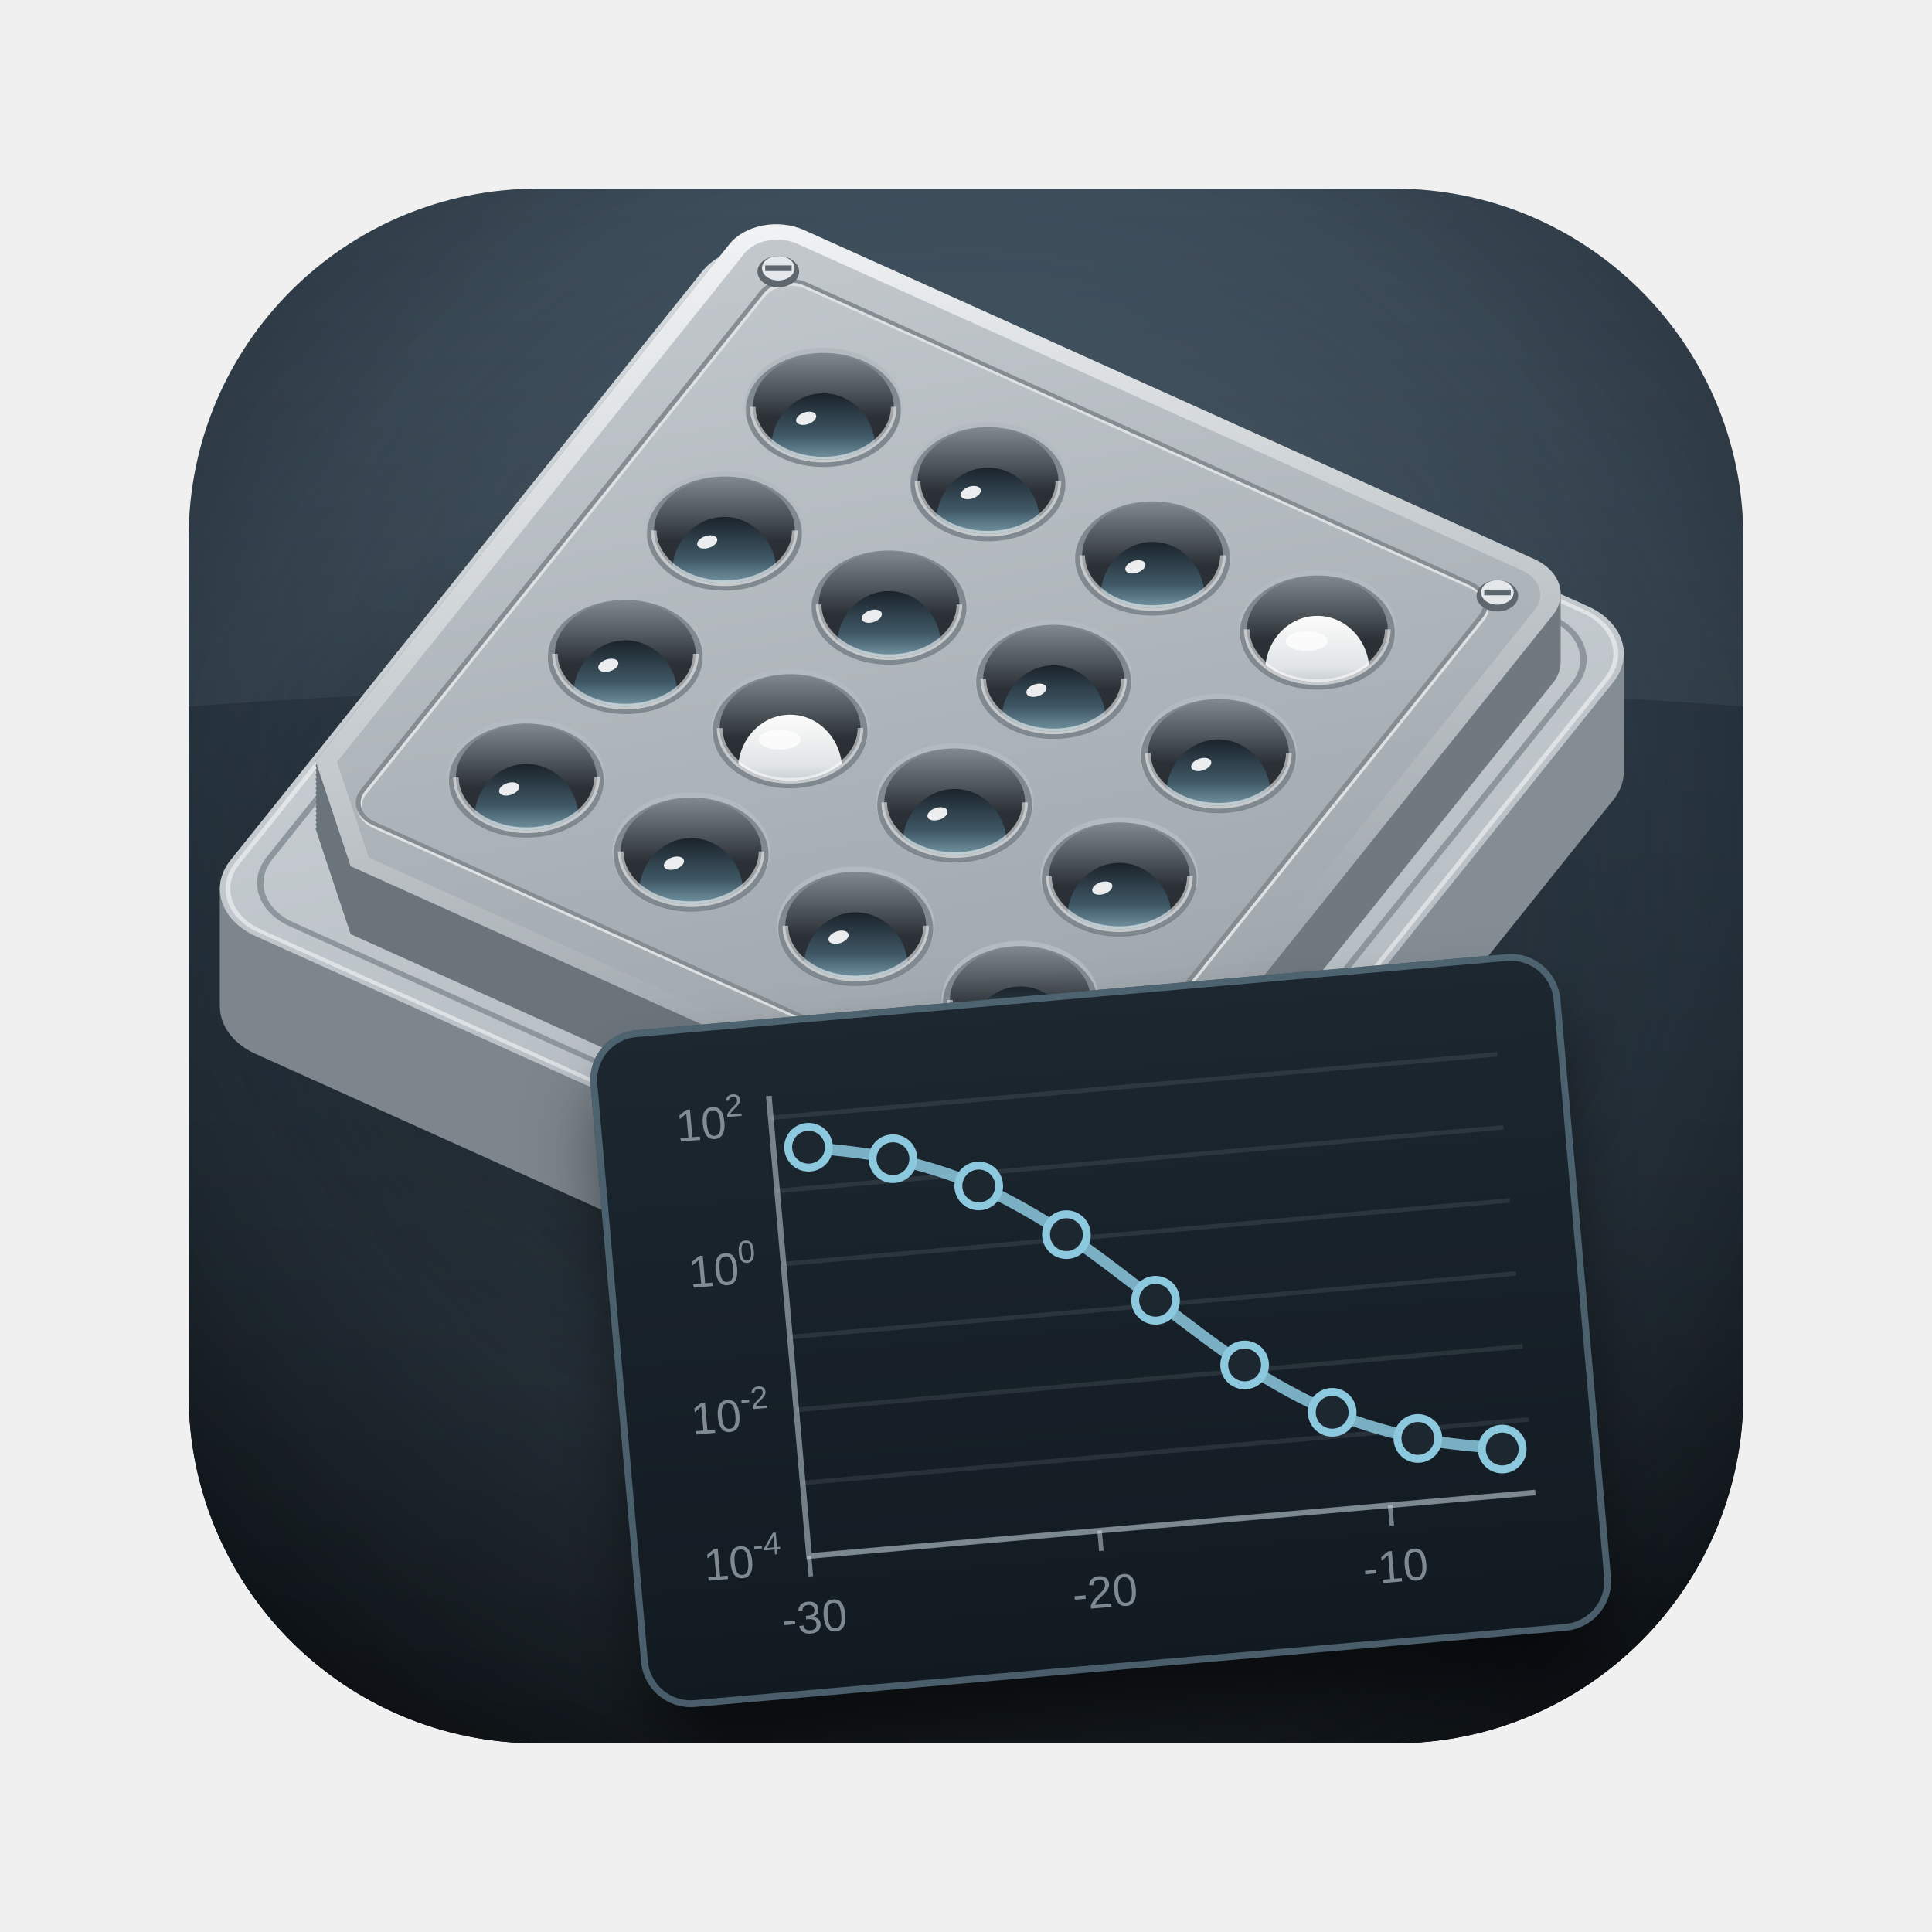
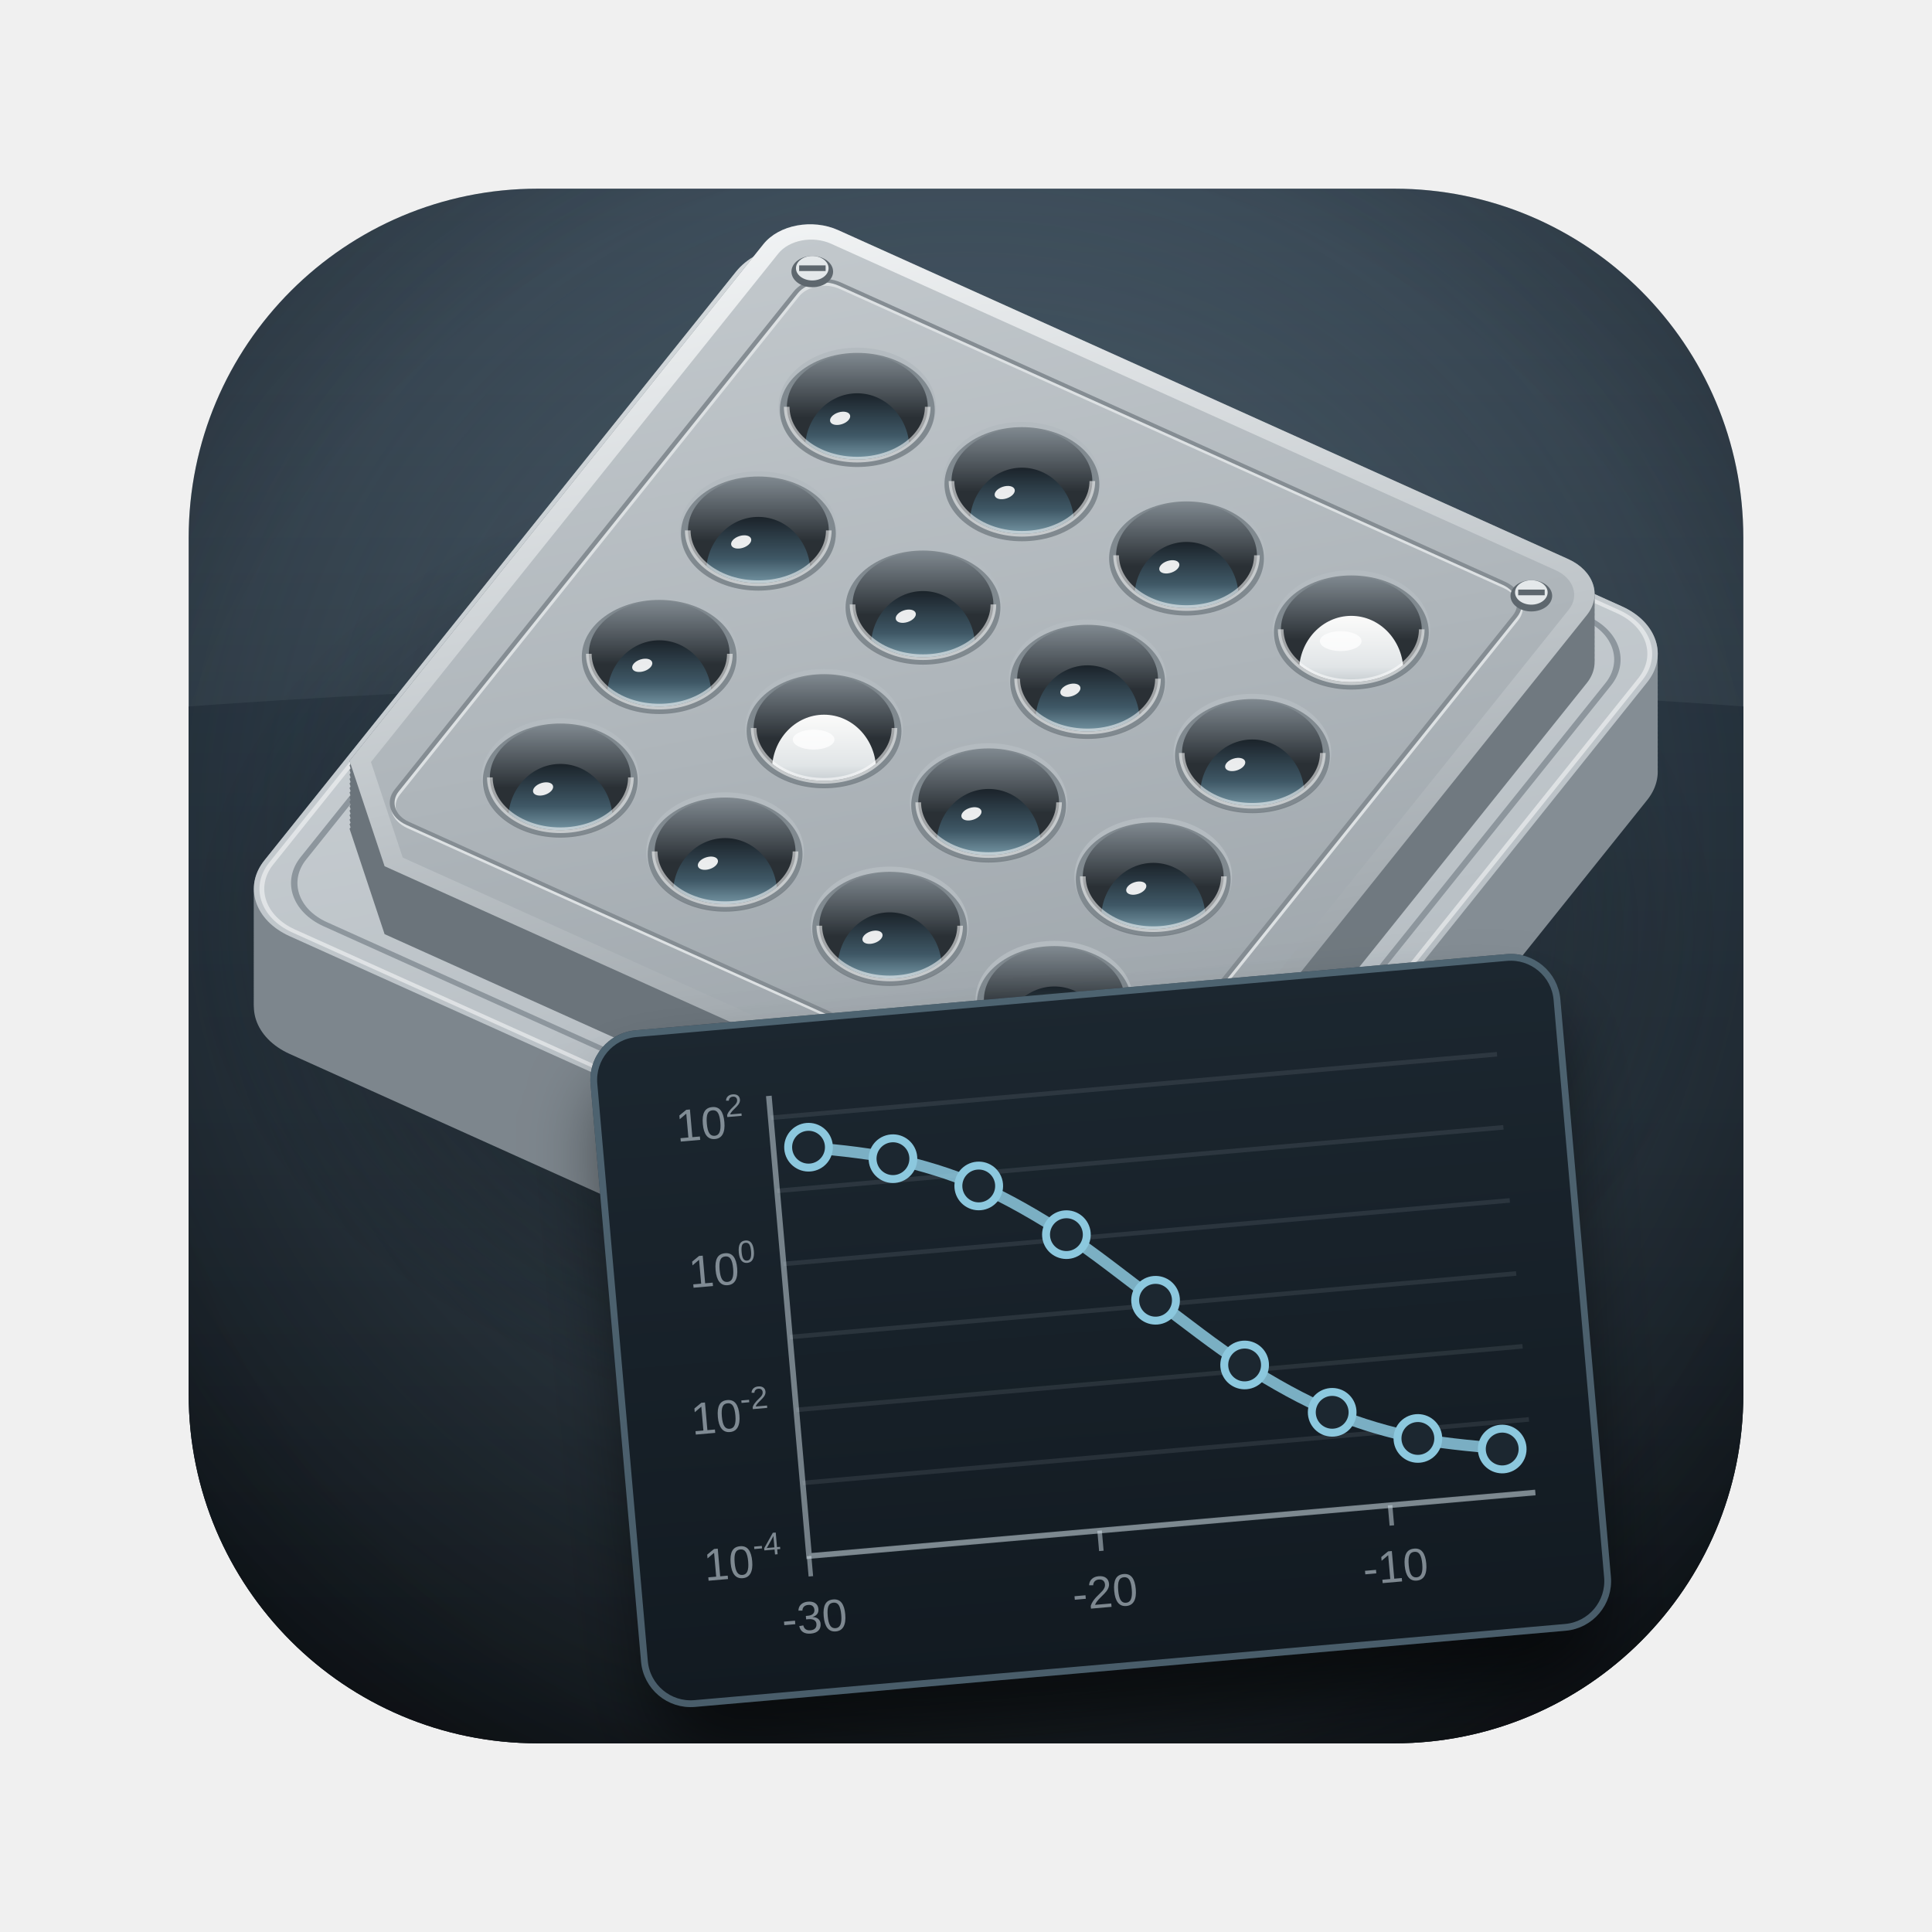
<svg xmlns="http://www.w3.org/2000/svg" viewBox="0 0 1024 1024">
  <defs>
    <linearGradient id="abg" x1="0" y1="0" x2="0" y2="1">
      <stop offset="0" stop-color="#2D3A46" />
      <stop offset="1" stop-color="#0B0F13" />
    </linearGradient>
    <linearGradient id="abs" gradientUnits="userSpaceOnUse" x1="144.0" y1="0" x2="808.0" y2="0">
      <stop offset="0" stop-color="#7D868D" />
      <stop offset="0.621" stop-color="#8C959C" />
      <stop offset="0.621" stop-color="#A7B0B6" />
      <stop offset="1" stop-color="#B6BEC3" />
    </linearGradient>
    <linearGradient id="aps" gradientUnits="userSpaceOnUse" x1="144.0" y1="0" x2="808.0" y2="0">
      <stop offset="0" stop-color="#6B747B" />
      <stop offset="0.621" stop-color="#788188" />
      <stop offset="0.621" stop-color="#949CA2" />
      <stop offset="1" stop-color="#A2AAB0" />
    </linearGradient>
    <linearGradient id="abt" gradientUnits="userSpaceOnUse" x1="-332" y1="-332" x2="332" y2="332">
      <stop offset="0" stop-color="#D4D9DC" />
      <stop offset="1" stop-color="#AEB6BC" />
    </linearGradient>
    <linearGradient id="abev" gradientUnits="userSpaceOnUse" x1="-300" y1="-300" x2="300" y2="300">
      <stop offset="0" stop-color="#F2F4F5" />
      <stop offset=".5" stop-color="#C0C6CA" />
      <stop offset="1" stop-color="#8C949A" />
    </linearGradient>
    <linearGradient id="apt" gradientUnits="userSpaceOnUse" x1="-300" y1="-300" x2="300" y2="300">
      <stop offset="0" stop-color="#C3C9CD" />
      <stop offset="1" stop-color="#99A1A7" />
    </linearGradient>
    <linearGradient id="awall" x1="0" y1="0" x2="0" y2="1">
      <stop offset="0" stop-color="#7F888F" />
      <stop offset=".6" stop-color="#2A3035" />
    </linearGradient>
    <linearGradient id="aglass" x1="0" y1="0" x2="0" y2="1">
      <stop offset="0" stop-color="#1B232A" />
      <stop offset=".5" stop-color="#3F5866" />
      <stop offset="1" stop-color="#9CC2D0" />
    </linearGradient>
    <linearGradient id="apearl" x1="0" y1="0" x2="0" y2="1">
      <stop offset="0" stop-color="#FBFBFA" />
      <stop offset=".6" stop-color="#E1E5E7" />
      <stop offset="1" stop-color="#A9B2B8" />
    </linearGradient>
    <radialGradient id="ash" cx=".5" cy=".5" r=".5">
      <stop offset="0" stop-color="#0B1014" stop-opacity="0.8" />
      <stop offset="1" stop-color="#0B1014" stop-opacity="0" />
    </radialGradient>
    <clipPath id="aclip">
      <path d="M285 100 H739 A185 185 0 0 1 924 285 V739 A185 185 0 0 1 739 924 H285 A185 185 0 0 1 100 739 V285 A185 185 0 0 1 285 100 Z" />
    </clipPath>
  </defs>
  <path d="M285 100 H739 A185 185 0 0 1 924 285 V739 A185 185 0 0 1 739 924 H285 A185 185 0 0 1 100 739 V285 A185 185 0 0 1 285 100 Z" fill="url(#abg)" />
  <g clip-path="url(#aclip)">
    <defs>
      <radialGradient id="ag2" cx=".5" cy=".44" r=".6">
        <stop offset="0" stop-color="#86A3B5" stop-opacity="0.42" />
        <stop offset="1" stop-color="#86A3B5" stop-opacity="0" />
      </radialGradient>
      <radialGradient id="avg" cx=".5" cy=".5" r=".75">
        <stop offset=".55" stop-color="#000" stop-opacity="0" />
        <stop offset="1" stop-color="#000" stop-opacity="0.45" />
      </radialGradient>
      <linearGradient id="afloor" x1="0" y1="0" x2="0" y2="1">
        <stop offset="0" stop-color="#16202A" />
        <stop offset="1" stop-color="#06080A" />
      </linearGradient>
      <linearGradient id="afade" x1="0" y1="0" x2="0" y2="1">
        <stop offset="0" stop-color="#fff" stop-opacity=".35" />
        <stop offset=".5" stop-color="#fff" stop-opacity="0" />
      </linearGradient>
      <mask id="arm" maskUnits="userSpaceOnUse" x="0" y="662.0" width="1024" height="400">
        <rect x="0" y="662.0" width="1024" height="260" fill="url(#afade)" />
      </mask>
    </defs>
    <path d="M0 383.0 C 300 353.0 724 353.0 1024 383.0 V1024 H0Z" fill="url(#afloor)" />
    <rect width="1024" height="1024" fill="url(#ag2)" />
    <rect width="1024" height="1024" fill="url(#avg)" />
    <g transform="translate(512 512) scale(1.2) translate(-515.5 -529.0)">
-       <g transform="translate(20.0 0)">
+       <g transform="translate(35.0 0)">
        <ellipse cx="476" cy="515.0" rx="338.6" ry="224.1" fill="url(#ash)" />
        <g transform="translate(0 82)">
          <path transform="matrix(0.6061 0.2731 -0.3642 0.4546 476 413.0)" d="M-286 -332 H286 A46 46 0 0 1 332 -286 V286 A46 46 0 0 1 286 332 H-286 A46 46 0 0 1 -332 286 V-286 A46 46 0 0 1 -286 -332 Z" fill="url(#abs)" />
        </g>
        <g transform="translate(0 80)">
          <path transform="matrix(0.6061 0.2731 -0.3642 0.4546 476 413.0)" d="M-286 -332 H286 A46 46 0 0 1 332 -286 V286 A46 46 0 0 1 286 332 H-286 A46 46 0 0 1 -332 286 V-286 A46 46 0 0 1 -286 -332 Z" fill="url(#abs)" />
        </g>
        <g transform="translate(0 78)">
          <path transform="matrix(0.6061 0.2731 -0.3642 0.4546 476 413.0)" d="M-286 -332 H286 A46 46 0 0 1 332 -286 V286 A46 46 0 0 1 286 332 H-286 A46 46 0 0 1 -332 286 V-286 A46 46 0 0 1 -286 -332 Z" fill="url(#abs)" />
        </g>
        <g transform="translate(0 76)">
          <path transform="matrix(0.6061 0.2731 -0.3642 0.4546 476 413.0)" d="M-286 -332 H286 A46 46 0 0 1 332 -286 V286 A46 46 0 0 1 286 332 H-286 A46 46 0 0 1 -332 286 V-286 A46 46 0 0 1 -286 -332 Z" fill="url(#abs)" />
        </g>
        <g transform="translate(0 74)">
          <path transform="matrix(0.6061 0.2731 -0.3642 0.4546 476 413.0)" d="M-286 -332 H286 A46 46 0 0 1 332 -286 V286 A46 46 0 0 1 286 332 H-286 A46 46 0 0 1 -332 286 V-286 A46 46 0 0 1 -286 -332 Z" fill="url(#abs)" />
        </g>
        <g transform="translate(0 72)">
          <path transform="matrix(0.6061 0.2731 -0.3642 0.4546 476 413.0)" d="M-286 -332 H286 A46 46 0 0 1 332 -286 V286 A46 46 0 0 1 286 332 H-286 A46 46 0 0 1 -332 286 V-286 A46 46 0 0 1 -286 -332 Z" fill="url(#abs)" />
        </g>
        <g transform="translate(0 70)">
          <path transform="matrix(0.6061 0.2731 -0.3642 0.4546 476 413.0)" d="M-286 -332 H286 A46 46 0 0 1 332 -286 V286 A46 46 0 0 1 286 332 H-286 A46 46 0 0 1 -332 286 V-286 A46 46 0 0 1 -286 -332 Z" fill="url(#abs)" />
        </g>
        <g transform="translate(0 68)">
          <path transform="matrix(0.6061 0.2731 -0.3642 0.4546 476 413.0)" d="M-286 -332 H286 A46 46 0 0 1 332 -286 V286 A46 46 0 0 1 286 332 H-286 A46 46 0 0 1 -332 286 V-286 A46 46 0 0 1 -286 -332 Z" fill="url(#abs)" />
        </g>
        <g transform="translate(0 66)">
          <path transform="matrix(0.6061 0.2731 -0.3642 0.4546 476 413.0)" d="M-286 -332 H286 A46 46 0 0 1 332 -286 V286 A46 46 0 0 1 286 332 H-286 A46 46 0 0 1 -332 286 V-286 A46 46 0 0 1 -286 -332 Z" fill="url(#abs)" />
        </g>
        <g transform="translate(0 64)">
          <path transform="matrix(0.6061 0.2731 -0.3642 0.4546 476 413.0)" d="M-286 -332 H286 A46 46 0 0 1 332 -286 V286 A46 46 0 0 1 286 332 H-286 A46 46 0 0 1 -332 286 V-286 A46 46 0 0 1 -286 -332 Z" fill="url(#abs)" />
        </g>
        <g transform="translate(0 62)">
          <path transform="matrix(0.6061 0.2731 -0.3642 0.4546 476 413.0)" d="M-286 -332 H286 A46 46 0 0 1 332 -286 V286 A46 46 0 0 1 286 332 H-286 A46 46 0 0 1 -332 286 V-286 A46 46 0 0 1 -286 -332 Z" fill="url(#abs)" />
        </g>
        <g transform="translate(0 60)">
          <path transform="matrix(0.6061 0.2731 -0.3642 0.4546 476 413.0)" d="M-286 -332 H286 A46 46 0 0 1 332 -286 V286 A46 46 0 0 1 286 332 H-286 A46 46 0 0 1 -332 286 V-286 A46 46 0 0 1 -286 -332 Z" fill="url(#abs)" />
        </g>
        <g transform="translate(0 58)">
          <path transform="matrix(0.6061 0.2731 -0.3642 0.4546 476 413.0)" d="M-286 -332 H286 A46 46 0 0 1 332 -286 V286 A46 46 0 0 1 286 332 H-286 A46 46 0 0 1 -332 286 V-286 A46 46 0 0 1 -286 -332 Z" fill="url(#abs)" />
        </g>
        <g transform="translate(0 56)">
          <path transform="matrix(0.6061 0.2731 -0.3642 0.4546 476 413.0)" d="M-286 -332 H286 A46 46 0 0 1 332 -286 V286 A46 46 0 0 1 286 332 H-286 A46 46 0 0 1 -332 286 V-286 A46 46 0 0 1 -286 -332 Z" fill="url(#abs)" />
        </g>
        <g transform="translate(0 54)">
          <path transform="matrix(0.6061 0.2731 -0.3642 0.4546 476 413.0)" d="M-286 -332 H286 A46 46 0 0 1 332 -286 V286 A46 46 0 0 1 286 332 H-286 A46 46 0 0 1 -332 286 V-286 A46 46 0 0 1 -286 -332 Z" fill="url(#abs)" />
        </g>
        <g transform="translate(0 52)">
          <path transform="matrix(0.6061 0.2731 -0.3642 0.4546 476 413.0)" d="M-286 -332 H286 A46 46 0 0 1 332 -286 V286 A46 46 0 0 1 286 332 H-286 A46 46 0 0 1 -332 286 V-286 A46 46 0 0 1 -286 -332 Z" fill="url(#abs)" />
        </g>
        <g transform="translate(0 50)">
          <path transform="matrix(0.6061 0.2731 -0.3642 0.4546 476 413.0)" d="M-286 -332 H286 A46 46 0 0 1 332 -286 V286 A46 46 0 0 1 286 332 H-286 A46 46 0 0 1 -332 286 V-286 A46 46 0 0 1 -286 -332 Z" fill="url(#abs)" />
        </g>
        <g transform="translate(0 48)">
          <path transform="matrix(0.6061 0.2731 -0.3642 0.4546 476 413.0)" d="M-286 -332 H286 A46 46 0 0 1 332 -286 V286 A46 46 0 0 1 286 332 H-286 A46 46 0 0 1 -332 286 V-286 A46 46 0 0 1 -286 -332 Z" fill="url(#abs)" />
        </g>
        <g transform="translate(0 46)">
          <path transform="matrix(0.6061 0.2731 -0.3642 0.4546 476 413.0)" d="M-286 -332 H286 A46 46 0 0 1 332 -286 V286 A46 46 0 0 1 286 332 H-286 A46 46 0 0 1 -332 286 V-286 A46 46 0 0 1 -286 -332 Z" fill="url(#abs)" />
        </g>
        <g transform="translate(0 44)">
          <path transform="matrix(0.6061 0.2731 -0.3642 0.4546 476 413.0)" d="M-286 -332 H286 A46 46 0 0 1 332 -286 V286 A46 46 0 0 1 286 332 H-286 A46 46 0 0 1 -332 286 V-286 A46 46 0 0 1 -286 -332 Z" fill="url(#abs)" />
        </g>
        <g transform="translate(0 42)">
          <path transform="matrix(0.6061 0.2731 -0.3642 0.4546 476 413.0)" d="M-286 -332 H286 A46 46 0 0 1 332 -286 V286 A46 46 0 0 1 286 332 H-286 A46 46 0 0 1 -332 286 V-286 A46 46 0 0 1 -286 -332 Z" fill="url(#abs)" />
        </g>
        <g transform="translate(0 40)">
          <path transform="matrix(0.6061 0.2731 -0.3642 0.4546 476 413.0)" d="M-286 -332 H286 A46 46 0 0 1 332 -286 V286 A46 46 0 0 1 286 332 H-286 A46 46 0 0 1 -332 286 V-286 A46 46 0 0 1 -286 -332 Z" fill="url(#abs)" />
        </g>
        <g transform="translate(0 38)">
          <path transform="matrix(0.6061 0.2731 -0.3642 0.4546 476 413.0)" d="M-286 -332 H286 A46 46 0 0 1 332 -286 V286 A46 46 0 0 1 286 332 H-286 A46 46 0 0 1 -332 286 V-286 A46 46 0 0 1 -286 -332 Z" fill="url(#abs)" />
        </g>
        <g transform="translate(0 36)">
          <path transform="matrix(0.6061 0.2731 -0.3642 0.4546 476 413.0)" d="M-286 -332 H286 A46 46 0 0 1 332 -286 V286 A46 46 0 0 1 286 332 H-286 A46 46 0 0 1 -332 286 V-286 A46 46 0 0 1 -286 -332 Z" fill="url(#abs)" />
        </g>
        <g transform="translate(0 34)">
          <path transform="matrix(0.6061 0.2731 -0.3642 0.4546 476 413.0)" d="M-286 -332 H286 A46 46 0 0 1 332 -286 V286 A46 46 0 0 1 286 332 H-286 A46 46 0 0 1 -332 286 V-286 A46 46 0 0 1 -286 -332 Z" fill="url(#abs)" />
        </g>
        <g transform="translate(0 32)">
          <path transform="matrix(0.6061 0.2731 -0.3642 0.4546 476 413.0)" d="M-286 -332 H286 A46 46 0 0 1 332 -286 V286 A46 46 0 0 1 286 332 H-286 A46 46 0 0 1 -332 286 V-286 A46 46 0 0 1 -286 -332 Z" fill="url(#abs)" />
        </g>
        <g transform="translate(0 30)">
          <path transform="matrix(0.6061 0.2731 -0.3642 0.4546 476 413.0)" d="M-286 -332 H286 A46 46 0 0 1 332 -286 V286 A46 46 0 0 1 286 332 H-286 A46 46 0 0 1 -332 286 V-286 A46 46 0 0 1 -286 -332 Z" fill="url(#abs)" />
        </g>
        <g transform="translate(0 30)">
          <path transform="matrix(0.6061 0.2731 -0.3642 0.4546 476 413.0)" d="M-286 -332 H286 A46 46 0 0 1 332 -286 V286 A46 46 0 0 1 286 332 H-286 A46 46 0 0 1 -332 286 V-286 A46 46 0 0 1 -286 -332 Z" fill="url(#abt)" />
          <path transform="matrix(0.6061 0.2731 -0.3642 0.4546 476 413.0)" d="M-286 -327 H286 A41 41 0 0 1 327 -286 V286 A41 41 0 0 1 286 327 H-286 A41 41 0 0 1 -327 286 V-286 A41 41 0 0 1 -286 -327 Z" fill="none" stroke="#FFFFFF" stroke-opacity=".5" stroke-width="3" />
          <path transform="matrix(0.6061 0.2731 -0.3642 0.4546 476 413.0)" d="M-272 -312 H272 A40 40 0 0 1 312 -272 V272 A40 40 0 0 1 272 312 H-272 A40 40 0 0 1 -312 272 V-272 A40 40 0 0 1 -272 -312 Z" fill="none" stroke="#8D969D" stroke-width="4" />
        </g>
        <g transform="translate(0 30)">
          <path transform="matrix(0.6061 0.2731 -0.3642 0.4546 476 413.0)" d="M-266 -300 H266 A34 34 0 0 1 300 -266 V266 A34 34 0 0 1 266 300 H-236 L-300 236 V-266 A34 34 0 0 1 -266 -300 Z" fill="url(#aps)" />
        </g>
        <g transform="translate(0 28)">
          <path transform="matrix(0.6061 0.2731 -0.3642 0.4546 476 413.0)" d="M-266 -300 H266 A34 34 0 0 1 300 -266 V266 A34 34 0 0 1 266 300 H-236 L-300 236 V-266 A34 34 0 0 1 -266 -300 Z" fill="url(#aps)" />
        </g>
        <g transform="translate(0 26)">
          <path transform="matrix(0.6061 0.2731 -0.3642 0.4546 476 413.0)" d="M-266 -300 H266 A34 34 0 0 1 300 -266 V266 A34 34 0 0 1 266 300 H-236 L-300 236 V-266 A34 34 0 0 1 -266 -300 Z" fill="url(#aps)" />
        </g>
        <g transform="translate(0 24)">
          <path transform="matrix(0.6061 0.2731 -0.3642 0.4546 476 413.0)" d="M-266 -300 H266 A34 34 0 0 1 300 -266 V266 A34 34 0 0 1 266 300 H-236 L-300 236 V-266 A34 34 0 0 1 -266 -300 Z" fill="url(#aps)" />
        </g>
        <g transform="translate(0 22)">
          <path transform="matrix(0.6061 0.2731 -0.3642 0.4546 476 413.0)" d="M-266 -300 H266 A34 34 0 0 1 300 -266 V266 A34 34 0 0 1 266 300 H-236 L-300 236 V-266 A34 34 0 0 1 -266 -300 Z" fill="url(#aps)" />
        </g>
        <g transform="translate(0 20)">
          <path transform="matrix(0.6061 0.2731 -0.3642 0.4546 476 413.0)" d="M-266 -300 H266 A34 34 0 0 1 300 -266 V266 A34 34 0 0 1 266 300 H-236 L-300 236 V-266 A34 34 0 0 1 -266 -300 Z" fill="url(#aps)" />
        </g>
        <g transform="translate(0 18)">
          <path transform="matrix(0.6061 0.2731 -0.3642 0.4546 476 413.0)" d="M-266 -300 H266 A34 34 0 0 1 300 -266 V266 A34 34 0 0 1 266 300 H-236 L-300 236 V-266 A34 34 0 0 1 -266 -300 Z" fill="url(#aps)" />
        </g>
        <g transform="translate(0 16)">
          <path transform="matrix(0.6061 0.2731 -0.3642 0.4546 476 413.0)" d="M-266 -300 H266 A34 34 0 0 1 300 -266 V266 A34 34 0 0 1 266 300 H-236 L-300 236 V-266 A34 34 0 0 1 -266 -300 Z" fill="url(#aps)" />
        </g>
        <g transform="translate(0 14)">
          <path transform="matrix(0.6061 0.2731 -0.3642 0.4546 476 413.0)" d="M-266 -300 H266 A34 34 0 0 1 300 -266 V266 A34 34 0 0 1 266 300 H-236 L-300 236 V-266 A34 34 0 0 1 -266 -300 Z" fill="url(#aps)" />
        </g>
        <g transform="translate(0 12)">
          <path transform="matrix(0.6061 0.2731 -0.3642 0.4546 476 413.0)" d="M-266 -300 H266 A34 34 0 0 1 300 -266 V266 A34 34 0 0 1 266 300 H-236 L-300 236 V-266 A34 34 0 0 1 -266 -300 Z" fill="url(#aps)" />
        </g>
        <g transform="translate(0 10)">
          <path transform="matrix(0.6061 0.2731 -0.3642 0.4546 476 413.0)" d="M-266 -300 H266 A34 34 0 0 1 300 -266 V266 A34 34 0 0 1 266 300 H-236 L-300 236 V-266 A34 34 0 0 1 -266 -300 Z" fill="url(#aps)" />
        </g>
        <g transform="translate(0 8)">
          <path transform="matrix(0.6061 0.2731 -0.3642 0.4546 476 413.0)" d="M-266 -300 H266 A34 34 0 0 1 300 -266 V266 A34 34 0 0 1 266 300 H-236 L-300 236 V-266 A34 34 0 0 1 -266 -300 Z" fill="url(#aps)" />
        </g>
        <g transform="translate(0 6)">
          <path transform="matrix(0.6061 0.2731 -0.3642 0.4546 476 413.0)" d="M-266 -300 H266 A34 34 0 0 1 300 -266 V266 A34 34 0 0 1 266 300 H-236 L-300 236 V-266 A34 34 0 0 1 -266 -300 Z" fill="url(#aps)" />
        </g>
        <g transform="translate(0 4)">
          <path transform="matrix(0.6061 0.2731 -0.3642 0.4546 476 413.0)" d="M-266 -300 H266 A34 34 0 0 1 300 -266 V266 A34 34 0 0 1 266 300 H-236 L-300 236 V-266 A34 34 0 0 1 -266 -300 Z" fill="url(#aps)" />
        </g>
        <g transform="translate(0 2)">
          <path transform="matrix(0.6061 0.2731 -0.3642 0.4546 476 413.0)" d="M-266 -300 H266 A34 34 0 0 1 300 -266 V266 A34 34 0 0 1 266 300 H-236 L-300 236 V-266 A34 34 0 0 1 -266 -300 Z" fill="url(#aps)" />
        </g>
        <g transform="translate(0 0)">
          <path transform="matrix(0.6061 0.2731 -0.3642 0.4546 476 413.0)" d="M-266 -300 H266 A34 34 0 0 1 300 -266 V266 A34 34 0 0 1 266 300 H-236 L-300 236 V-266 A34 34 0 0 1 -266 -300 Z" fill="url(#aps)" />
        </g>
        <path transform="matrix(0.6061 0.2731 -0.3642 0.4546 476 413.0)" d="M-266 -300 H266 A34 34 0 0 1 300 -266 V266 A34 34 0 0 1 266 300 H-236 L-300 236 V-266 A34 34 0 0 1 -266 -300 Z" fill="url(#abev)" />
        <path transform="matrix(0.6061 0.2731 -0.3642 0.4546 476 413.0)" d="M-264 -288 H264 A24 24 0 0 1 288 -264 V264 A24 24 0 0 1 264 288 H-230 L-288 230 V-264 A24 24 0 0 1 -264 -288 Z" fill="url(#apt)" />
        <g transform="matrix(0.6061 0.2731 -0.3642 0.4546 476 413.0)" fill="none">
          <path d="M-242 -262 H242 A20 20 0 0 1 262 -242 V242 A20 20 0 0 1 242 262 H-242 A20 20 0 0 1 -262 242 V-242 A20 20 0 0 1 -242 -262 Z" stroke="#DDE1E3" stroke-width="3" transform="translate(2 2)" />
          <path d="M-242 -262 H242 A20 20 0 0 1 262 -242 V242 A20 20 0 0 1 242 262 H-242 A20 20 0 0 1 -262 242 V-242 A20 20 0 0 1 -242 -262 Z" stroke="#858D93" stroke-width="3" />
        </g>
        <clipPath id="ah00">
          <ellipse cx="432.5" cy="282.0" rx="31.1" ry="23.3" />
        </clipPath>
        <ellipse cx="432.5" cy="282.0" rx="34.8" ry="26.1" fill="#B4BBC0" />
        <ellipse cx="432.5" cy="283.4" rx="34.2" ry="25.2" fill="#5E676E" opacity=".6" />
        <g clip-path="url(#ah00)">
          <ellipse cx="432.5" cy="282.0" rx="31.1" ry="23.3" fill="url(#awall)" />
          <ellipse cx="432.5" cy="312.0" rx="31.1" ry="23.3" fill="#1A1E22" />
          <path d="M409.4 300.6 A23.0 12.8 0 0 0 455.5 300.6 A23.0 24.5 0 0 0 409.4 300.6 Z" fill="url(#aglass)" />
          <path d="M418.6 305.7 A23.0 12.8 0 0 0 446.3 305.7" fill="none" stroke="#CFE7EF" stroke-opacity=".7" stroke-width="2.1" stroke-linecap="round" />
          <ellipse cx="424.9" cy="287.1" rx="4.6" ry="2.7" fill="#fff" opacity=".9" transform="rotate(-18 424.9 287.1)" />
        </g>
        <path d="M401.3 282.0 A31.1 23.3 0 0 0 463.6 282.0" fill="none" stroke="#FFFFFF" stroke-opacity=".55" stroke-width="2.5" />
        <clipPath id="ah10">
          <ellipse cx="505.2" cy="314.8" rx="31.1" ry="23.3" />
        </clipPath>
        <ellipse cx="505.2" cy="314.8" rx="34.8" ry="26.1" fill="#B4BBC0" />
        <ellipse cx="505.2" cy="316.2" rx="34.2" ry="25.2" fill="#5E676E" opacity=".6" />
        <g clip-path="url(#ah10)">
          <ellipse cx="505.2" cy="314.8" rx="31.1" ry="23.3" fill="url(#awall)" />
          <ellipse cx="505.2" cy="344.8" rx="31.1" ry="23.3" fill="#1A1E22" />
          <path d="M482.2 333.4 A23.0 12.8 0 0 0 528.2 333.4 A23.0 24.5 0 0 0 482.2 333.4 Z" fill="url(#aglass)" />
          <path d="M491.4 338.5 A23.0 12.8 0 0 0 519.0 338.5" fill="none" stroke="#CFE7EF" stroke-opacity=".7" stroke-width="2.1" stroke-linecap="round" />
          <ellipse cx="497.6" cy="319.9" rx="4.6" ry="2.7" fill="#fff" opacity=".9" transform="rotate(-18 497.6 319.9)" />
        </g>
        <path d="M474.1 314.8 A31.1 23.3 0 0 0 536.3 314.8" fill="none" stroke="#FFFFFF" stroke-opacity=".55" stroke-width="2.5" />
        <clipPath id="ah01">
          <ellipse cx="388.8" cy="336.6" rx="31.1" ry="23.3" />
        </clipPath>
        <ellipse cx="388.8" cy="336.6" rx="34.8" ry="26.1" fill="#B4BBC0" />
        <ellipse cx="388.8" cy="338.0" rx="34.2" ry="25.2" fill="#5E676E" opacity=".6" />
        <g clip-path="url(#ah01)">
          <ellipse cx="388.8" cy="336.6" rx="31.1" ry="23.3" fill="url(#awall)" />
          <ellipse cx="388.8" cy="366.6" rx="31.1" ry="23.3" fill="#1A1E22" />
          <path d="M365.7 355.2 A23.0 12.8 0 0 0 411.8 355.2 A23.0 24.5 0 0 0 365.7 355.2 Z" fill="url(#aglass)" />
          <path d="M374.9 360.3 A23.0 12.8 0 0 0 402.6 360.3" fill="none" stroke="#CFE7EF" stroke-opacity=".7" stroke-width="2.1" stroke-linecap="round" />
          <ellipse cx="381.2" cy="341.7" rx="4.6" ry="2.7" fill="#fff" opacity=".9" transform="rotate(-18 381.2 341.7)" />
        </g>
        <path d="M357.6 336.6 A31.1 23.3 0 0 0 419.9 336.6" fill="none" stroke="#FFFFFF" stroke-opacity=".55" stroke-width="2.5" />
        <clipPath id="ah20">
          <ellipse cx="577.9" cy="347.6" rx="31.1" ry="23.3" />
        </clipPath>
        <ellipse cx="577.9" cy="347.6" rx="34.8" ry="26.1" fill="#B4BBC0" />
        <ellipse cx="577.9" cy="349.0" rx="34.2" ry="25.2" fill="#5E676E" opacity=".6" />
        <g clip-path="url(#ah20)">
          <ellipse cx="577.9" cy="347.6" rx="31.1" ry="23.3" fill="url(#awall)" />
          <ellipse cx="577.9" cy="377.6" rx="31.1" ry="23.3" fill="#1A1E22" />
          <path d="M554.9 366.2 A23.0 12.8 0 0 0 600.9 366.2 A23.0 24.5 0 0 0 554.9 366.2 Z" fill="url(#aglass)" />
          <path d="M564.1 371.3 A23.0 12.8 0 0 0 591.7 371.3" fill="none" stroke="#CFE7EF" stroke-opacity=".7" stroke-width="2.1" stroke-linecap="round" />
          <ellipse cx="570.3" cy="352.7" rx="4.6" ry="2.7" fill="#fff" opacity=".9" transform="rotate(-18 570.3 352.7)" />
        </g>
        <path d="M546.8 347.6 A31.1 23.3 0 0 0 609.0 347.6" fill="none" stroke="#FFFFFF" stroke-opacity=".55" stroke-width="2.5" />
        <clipPath id="ah11">
          <ellipse cx="461.5" cy="369.3" rx="31.1" ry="23.3" />
        </clipPath>
        <ellipse cx="461.5" cy="369.3" rx="34.8" ry="26.1" fill="#B4BBC0" />
        <ellipse cx="461.5" cy="370.7" rx="34.2" ry="25.2" fill="#5E676E" opacity=".6" />
        <g clip-path="url(#ah11)">
          <ellipse cx="461.5" cy="369.3" rx="31.1" ry="23.3" fill="url(#awall)" />
          <ellipse cx="461.5" cy="399.3" rx="31.1" ry="23.3" fill="#1A1E22" />
          <path d="M438.5 387.9 A23.0 12.8 0 0 0 484.5 387.9 A23.0 24.5 0 0 0 438.5 387.9 Z" fill="url(#aglass)" />
          <path d="M447.7 393.1 A23.0 12.8 0 0 0 475.3 393.1" fill="none" stroke="#CFE7EF" stroke-opacity=".7" stroke-width="2.1" stroke-linecap="round" />
          <ellipse cx="453.9" cy="374.5" rx="4.6" ry="2.7" fill="#fff" opacity=".9" transform="rotate(-18 453.9 374.5)" />
        </g>
        <path d="M430.4 369.3 A31.1 23.3 0 0 0 492.6 369.3" fill="none" stroke="#FFFFFF" stroke-opacity=".55" stroke-width="2.5" />
        <clipPath id="ah30">
          <ellipse cx="650.7" cy="380.3" rx="31.1" ry="23.3" />
        </clipPath>
        <ellipse cx="650.7" cy="380.3" rx="34.8" ry="26.1" fill="#B4BBC0" />
        <ellipse cx="650.7" cy="381.7" rx="34.2" ry="25.2" fill="#5E676E" opacity=".6" />
        <g clip-path="url(#ah30)">
          <ellipse cx="650.7" cy="380.3" rx="31.1" ry="23.3" fill="url(#awall)" />
          <ellipse cx="650.7" cy="410.3" rx="31.1" ry="23.3" fill="#1A1E22" />
          <path d="M627.6 398.9 A23.0 12.8 0 0 0 673.7 398.9 A23.0 24.5 0 0 0 627.6 398.9 Z" fill="url(#apearl)" />
          <ellipse cx="646.0" cy="385.5" rx="9.2" ry="4.4" fill="#fff" opacity=".75" />
        </g>
        <path d="M619.5 380.3 A31.1 23.3 0 0 0 681.8 380.3" fill="none" stroke="#FFFFFF" stroke-opacity=".55" stroke-width="2.5" />
        <clipPath id="ah02">
          <ellipse cx="345.0" cy="391.1" rx="31.1" ry="23.3" />
        </clipPath>
        <ellipse cx="345.0" cy="391.1" rx="34.8" ry="26.1" fill="#B4BBC0" />
        <ellipse cx="345.0" cy="392.5" rx="34.2" ry="25.2" fill="#5E676E" opacity=".6" />
        <g clip-path="url(#ah02)">
          <ellipse cx="345.0" cy="391.1" rx="31.1" ry="23.3" fill="url(#awall)" />
          <ellipse cx="345.0" cy="421.1" rx="31.1" ry="23.3" fill="#1A1E22" />
          <path d="M322.0 409.7 A23.0 12.8 0 0 0 368.1 409.7 A23.0 24.5 0 0 0 322.0 409.7 Z" fill="url(#aglass)" />
          <path d="M331.2 414.8 A23.0 12.8 0 0 0 358.9 414.8" fill="none" stroke="#CFE7EF" stroke-opacity=".7" stroke-width="2.1" stroke-linecap="round" />
          <ellipse cx="337.5" cy="396.2" rx="4.6" ry="2.7" fill="#fff" opacity=".9" transform="rotate(-18 337.5 396.2)" />
        </g>
        <path d="M313.9 391.1 A31.1 23.3 0 0 0 376.2 391.1" fill="none" stroke="#FFFFFF" stroke-opacity=".55" stroke-width="2.5" />
        <clipPath id="ah21">
          <ellipse cx="534.2" cy="402.1" rx="31.1" ry="23.3" />
        </clipPath>
        <ellipse cx="534.2" cy="402.1" rx="34.8" ry="26.1" fill="#B4BBC0" />
        <ellipse cx="534.2" cy="403.5" rx="34.2" ry="25.2" fill="#5E676E" opacity=".6" />
        <g clip-path="url(#ah21)">
          <ellipse cx="534.2" cy="402.1" rx="31.1" ry="23.3" fill="url(#awall)" />
          <ellipse cx="534.2" cy="432.1" rx="31.1" ry="23.3" fill="#1A1E22" />
          <path d="M511.2 420.7 A23.0 12.8 0 0 0 557.2 420.7 A23.0 24.5 0 0 0 511.2 420.7 Z" fill="url(#aglass)" />
          <path d="M520.4 425.8 A23.0 12.8 0 0 0 548.0 425.8" fill="none" stroke="#CFE7EF" stroke-opacity=".7" stroke-width="2.1" stroke-linecap="round" />
          <ellipse cx="526.6" cy="407.2" rx="4.6" ry="2.7" fill="#fff" opacity=".9" transform="rotate(-18 526.6 407.2)" />
        </g>
        <path d="M503.1 402.1 A31.1 23.3 0 0 0 565.3 402.1" fill="none" stroke="#FFFFFF" stroke-opacity=".55" stroke-width="2.5" />
        <clipPath id="ah12">
          <ellipse cx="417.8" cy="423.9" rx="31.1" ry="23.3" />
        </clipPath>
        <ellipse cx="417.8" cy="423.9" rx="34.8" ry="26.1" fill="#B4BBC0" />
        <ellipse cx="417.8" cy="425.3" rx="34.2" ry="25.2" fill="#5E676E" opacity=".6" />
        <g clip-path="url(#ah12)">
          <ellipse cx="417.8" cy="423.9" rx="31.1" ry="23.3" fill="url(#awall)" />
          <ellipse cx="417.8" cy="453.9" rx="31.1" ry="23.3" fill="#1A1E22" />
          <path d="M394.8 442.5 A23.0 12.8 0 0 0 440.8 442.5 A23.0 24.5 0 0 0 394.8 442.5 Z" fill="url(#apearl)" />
          <ellipse cx="413.2" cy="429.0" rx="9.2" ry="4.4" fill="#fff" opacity=".75" />
        </g>
        <path d="M386.7 423.9 A31.1 23.3 0 0 0 448.9 423.9" fill="none" stroke="#FFFFFF" stroke-opacity=".55" stroke-width="2.5" />
        <clipPath id="ah31">
          <ellipse cx="607.0" cy="434.9" rx="31.1" ry="23.3" />
        </clipPath>
        <ellipse cx="607.0" cy="434.9" rx="34.8" ry="26.1" fill="#B4BBC0" />
        <ellipse cx="607.0" cy="436.3" rx="34.2" ry="25.2" fill="#5E676E" opacity=".6" />
        <g clip-path="url(#ah31)">
          <ellipse cx="607.0" cy="434.9" rx="31.1" ry="23.3" fill="url(#awall)" />
          <ellipse cx="607.0" cy="464.9" rx="31.1" ry="23.3" fill="#1A1E22" />
          <path d="M583.9 453.5 A23.0 12.8 0 0 0 630.0 453.5 A23.0 24.5 0 0 0 583.9 453.5 Z" fill="url(#aglass)" />
          <path d="M593.1 458.6 A23.0 12.8 0 0 0 620.8 458.6" fill="none" stroke="#CFE7EF" stroke-opacity=".7" stroke-width="2.1" stroke-linecap="round" />
          <ellipse cx="599.4" cy="440.0" rx="4.6" ry="2.7" fill="#fff" opacity=".9" transform="rotate(-18 599.4 440.0)" />
        </g>
        <path d="M575.8 434.9 A31.1 23.3 0 0 0 638.1 434.9" fill="none" stroke="#FFFFFF" stroke-opacity=".55" stroke-width="2.5" />
        <clipPath id="ah03">
          <ellipse cx="301.3" cy="445.7" rx="31.1" ry="23.3" />
        </clipPath>
        <ellipse cx="301.3" cy="445.7" rx="34.8" ry="26.1" fill="#B4BBC0" />
        <ellipse cx="301.3" cy="447.1" rx="34.2" ry="25.2" fill="#5E676E" opacity=".6" />
        <g clip-path="url(#ah03)">
          <ellipse cx="301.3" cy="445.7" rx="31.1" ry="23.3" fill="url(#awall)" />
          <ellipse cx="301.3" cy="475.7" rx="31.1" ry="23.3" fill="#1A1E22" />
          <path d="M278.3 464.3 A23.0 12.8 0 0 0 324.4 464.3 A23.0 24.5 0 0 0 278.3 464.3 Z" fill="url(#aglass)" />
          <path d="M287.5 469.4 A23.0 12.8 0 0 0 315.2 469.4" fill="none" stroke="#CFE7EF" stroke-opacity=".7" stroke-width="2.1" stroke-linecap="round" />
          <ellipse cx="293.7" cy="450.8" rx="4.6" ry="2.7" fill="#fff" opacity=".9" transform="rotate(-18 293.7 450.8)" />
        </g>
        <path d="M270.2 445.7 A31.1 23.3 0 0 0 332.5 445.7" fill="none" stroke="#FFFFFF" stroke-opacity=".55" stroke-width="2.5" />
        <clipPath id="ah22">
          <ellipse cx="490.5" cy="456.7" rx="31.1" ry="23.3" />
        </clipPath>
        <ellipse cx="490.5" cy="456.7" rx="34.8" ry="26.1" fill="#B4BBC0" />
        <ellipse cx="490.5" cy="458.1" rx="34.2" ry="25.2" fill="#5E676E" opacity=".6" />
        <g clip-path="url(#ah22)">
          <ellipse cx="490.5" cy="456.7" rx="31.1" ry="23.3" fill="url(#awall)" />
          <ellipse cx="490.5" cy="486.7" rx="31.1" ry="23.3" fill="#1A1E22" />
          <path d="M467.5 475.3 A23.0 12.8 0 0 0 513.5 475.3 A23.0 24.5 0 0 0 467.5 475.3 Z" fill="url(#aglass)" />
          <path d="M476.7 480.4 A23.0 12.8 0 0 0 504.3 480.4" fill="none" stroke="#CFE7EF" stroke-opacity=".7" stroke-width="2.1" stroke-linecap="round" />
          <ellipse cx="482.9" cy="461.8" rx="4.6" ry="2.7" fill="#fff" opacity=".9" transform="rotate(-18 482.9 461.8)" />
        </g>
        <path d="M459.4 456.7 A31.1 23.3 0 0 0 521.6 456.7" fill="none" stroke="#FFFFFF" stroke-opacity=".55" stroke-width="2.5" />
        <clipPath id="ah13">
          <ellipse cx="374.1" cy="478.4" rx="31.1" ry="23.3" />
        </clipPath>
        <ellipse cx="374.1" cy="478.4" rx="34.8" ry="26.1" fill="#B4BBC0" />
        <ellipse cx="374.1" cy="479.8" rx="34.2" ry="25.2" fill="#5E676E" opacity=".6" />
        <g clip-path="url(#ah13)">
          <ellipse cx="374.1" cy="478.4" rx="31.1" ry="23.3" fill="url(#awall)" />
          <ellipse cx="374.1" cy="508.4" rx="31.1" ry="23.3" fill="#1A1E22" />
          <path d="M351.1 497.0 A23.0 12.8 0 0 0 397.1 497.0 A23.0 24.5 0 0 0 351.1 497.0 Z" fill="url(#aglass)" />
          <path d="M360.3 502.2 A23.0 12.8 0 0 0 387.9 502.2" fill="none" stroke="#CFE7EF" stroke-opacity=".7" stroke-width="2.1" stroke-linecap="round" />
          <ellipse cx="366.5" cy="483.6" rx="4.6" ry="2.7" fill="#fff" opacity=".9" transform="rotate(-18 366.5 483.6)" />
        </g>
        <path d="M343.0 478.4 A31.1 23.3 0 0 0 405.2 478.4" fill="none" stroke="#FFFFFF" stroke-opacity=".55" stroke-width="2.5" />
        <clipPath id="ah32">
          <ellipse cx="563.2" cy="489.4" rx="31.1" ry="23.3" />
        </clipPath>
        <ellipse cx="563.2" cy="489.4" rx="34.8" ry="26.1" fill="#B4BBC0" />
        <ellipse cx="563.2" cy="490.8" rx="34.2" ry="25.2" fill="#5E676E" opacity=".6" />
        <g clip-path="url(#ah32)">
          <ellipse cx="563.2" cy="489.4" rx="31.1" ry="23.3" fill="url(#awall)" />
          <ellipse cx="563.2" cy="519.4" rx="31.1" ry="23.3" fill="#1A1E22" />
          <path d="M540.2 508.0 A23.0 12.8 0 0 0 586.3 508.0 A23.0 24.5 0 0 0 540.2 508.0 Z" fill="url(#aglass)" />
          <path d="M549.4 513.2 A23.0 12.8 0 0 0 577.1 513.2" fill="none" stroke="#CFE7EF" stroke-opacity=".7" stroke-width="2.1" stroke-linecap="round" />
          <ellipse cx="555.7" cy="494.6" rx="4.6" ry="2.7" fill="#fff" opacity=".9" transform="rotate(-18 555.7 494.6)" />
        </g>
        <path d="M532.1 489.4 A31.1 23.3 0 0 0 594.4 489.4" fill="none" stroke="#FFFFFF" stroke-opacity=".55" stroke-width="2.5" />
        <clipPath id="ah23">
          <ellipse cx="446.8" cy="511.2" rx="31.1" ry="23.3" />
        </clipPath>
        <ellipse cx="446.8" cy="511.2" rx="34.8" ry="26.1" fill="#B4BBC0" />
        <ellipse cx="446.8" cy="512.6" rx="34.2" ry="25.2" fill="#5E676E" opacity=".6" />
        <g clip-path="url(#ah23)">
          <ellipse cx="446.8" cy="511.2" rx="31.1" ry="23.3" fill="url(#awall)" />
          <ellipse cx="446.8" cy="541.2" rx="31.1" ry="23.3" fill="#1A1E22" />
          <path d="M423.8 529.8 A23.0 12.8 0 0 0 469.8 529.8 A23.0 24.5 0 0 0 423.8 529.8 Z" fill="url(#aglass)" />
          <path d="M433.0 534.9 A23.0 12.8 0 0 0 460.6 534.9" fill="none" stroke="#CFE7EF" stroke-opacity=".7" stroke-width="2.1" stroke-linecap="round" />
          <ellipse cx="439.2" cy="516.3" rx="4.6" ry="2.7" fill="#fff" opacity=".9" transform="rotate(-18 439.2 516.3)" />
        </g>
        <path d="M415.7 511.2 A31.1 23.3 0 0 0 477.9 511.2" fill="none" stroke="#FFFFFF" stroke-opacity=".55" stroke-width="2.5" />
        <clipPath id="ah33">
          <ellipse cx="519.5" cy="544.0" rx="31.1" ry="23.3" />
        </clipPath>
        <ellipse cx="519.5" cy="544.0" rx="34.8" ry="26.1" fill="#B4BBC0" />
        <ellipse cx="519.5" cy="545.4" rx="34.2" ry="25.2" fill="#5E676E" opacity=".6" />
        <g clip-path="url(#ah33)">
          <ellipse cx="519.5" cy="544.0" rx="31.1" ry="23.3" fill="url(#awall)" />
          <ellipse cx="519.5" cy="574.0" rx="31.1" ry="23.3" fill="#1A1E22" />
          <path d="M496.5 562.6 A23.0 12.8 0 0 0 542.6 562.6 A23.0 24.5 0 0 0 496.5 562.6 Z" fill="url(#aglass)" />
          <path d="M505.7 567.7 A23.0 12.8 0 0 0 533.4 567.7" fill="none" stroke="#CFE7EF" stroke-opacity=".7" stroke-width="2.1" stroke-linecap="round" />
          <ellipse cx="511.9" cy="549.1" rx="4.6" ry="2.7" fill="#fff" opacity=".9" transform="rotate(-18 511.9 549.1)" />
        </g>
        <path d="M488.4 544.0 A31.1 23.3 0 0 0 550.7 544.0" fill="none" stroke="#FFFFFF" stroke-opacity=".55" stroke-width="2.5" />
        <ellipse cx="730.2" cy="365.5" rx="9.2" ry="6.9" fill="#5E676E" />
        <ellipse cx="730.2" cy="364.0" rx="7.2" ry="5.4" fill="#E4E8EA" />
        <line x1="724.4" y1="364.0" x2="736.1" y2="364.0" stroke="#5E676E" stroke-width="2.5" />
        <ellipse cx="539.4" cy="603.7" rx="9.2" ry="6.9" fill="#5E676E" />
        <ellipse cx="539.4" cy="602.2" rx="7.2" ry="5.4" fill="#E4E8EA" />
        <line x1="533.5" y1="602.2" x2="545.2" y2="602.2" stroke="#5E676E" stroke-width="2.5" />
        <ellipse cx="412.6" cy="222.3" rx="9.2" ry="6.9" fill="#5E676E" />
        <ellipse cx="412.6" cy="220.8" rx="7.2" ry="5.4" fill="#E4E8EA" />
        <line x1="406.8" y1="220.8" x2="418.5" y2="220.8" stroke="#5E676E" stroke-width="2.5" />
      </g>
      <g transform="translate(-65.0 0)">
        <defs>
          <filter id="acs" x="-30%" y="-30%" width="160%" height="170%">
            <feGaussianBlur stdDeviation="16" />
          </filter>
          <linearGradient id="apaper" x1="0" y1="0" x2="0" y2="1">
            <stop offset="0" stop-color="#1C2730" />
            <stop offset="1" stop-color="#121A21" />
          </linearGradient>
        </defs>
        <g transform="rotate(-5 640 690)">
          <rect x="431.0" y="562.0" width="418" height="300" rx="22" fill="#000" opacity="0.6" filter="url(#acs)" />
          <rect x="425.0" y="540.0" width="430" height="300" rx="22" fill="url(#apaper)" />
          <rect x="426.5" y="541.5" width="427" height="297" rx="20.5" fill="none" stroke="#6F8A9B" stroke-opacity=".6" stroke-width="3" />
          <line x1="503.0" x2="825.0" y1="778.0" y2="778.0" stroke="#D5E2EA" stroke-opacity=".1" stroke-width="2" />
          <line x1="503.0" x2="825.0" y1="745.6" y2="745.6" stroke="#D5E2EA" stroke-opacity=".1" stroke-width="2" />
          <line x1="503.0" x2="825.0" y1="713.2" y2="713.2" stroke="#D5E2EA" stroke-opacity=".1" stroke-width="2" />
          <line x1="503.0" x2="825.0" y1="680.9" y2="680.9" stroke="#D5E2EA" stroke-opacity=".1" stroke-width="2" />
          <line x1="503.0" x2="825.0" y1="648.5" y2="648.5" stroke="#D5E2EA" stroke-opacity=".1" stroke-width="2" />
          <line x1="503.0" x2="825.0" y1="616.1" y2="616.1" stroke="#D5E2EA" stroke-opacity=".1" stroke-width="2" />
          <line x1="503.0" x2="825.0" y1="583.7" y2="583.7" stroke="#D5E2EA" stroke-opacity=".1" stroke-width="2" />
          <text x="491.0" y="785.0" text-anchor="end" font-family="Helvetica Neue,Arial,sans-serif" font-size="20" fill="#D5E2EA" fill-opacity=".55">10<tspan dy="-9" font-size="14">-4</tspan>
          </text>
          <text x="491.0" y="720.2" text-anchor="end" font-family="Helvetica Neue,Arial,sans-serif" font-size="20" fill="#D5E2EA" fill-opacity=".55">10<tspan dy="-9" font-size="14">-2</tspan>
          </text>
          <text x="491.0" y="655.5" text-anchor="end" font-family="Helvetica Neue,Arial,sans-serif" font-size="20" fill="#D5E2EA" fill-opacity=".55">10<tspan dy="-9" font-size="14">0</tspan>
          </text>
          <text x="491.0" y="590.7" text-anchor="end" font-family="Helvetica Neue,Arial,sans-serif" font-size="20" fill="#D5E2EA" fill-opacity=".55">10<tspan dy="-9" font-size="14">2</tspan>
          </text>
          <line x1="503.0" x2="503.0" y1="778.0" y2="787.0" stroke="#D5E2EA" stroke-opacity=".5" stroke-width="2" />
          <text x="503.0" y="812.0" text-anchor="middle" font-family="Helvetica Neue,Arial,sans-serif" font-size="20" fill="#D5E2EA" fill-opacity=".55">-30</text>
          <line x1="631.8" x2="631.8" y1="778.0" y2="787.0" stroke="#D5E2EA" stroke-opacity=".5" stroke-width="2" />
          <text x="631.8" y="812.0" text-anchor="middle" font-family="Helvetica Neue,Arial,sans-serif" font-size="20" fill="#D5E2EA" fill-opacity=".55">-20</text>
          <line x1="760.6" x2="760.6" y1="778.0" y2="787.0" stroke="#D5E2EA" stroke-opacity=".5" stroke-width="2" />
          <text x="760.6" y="812.0" text-anchor="middle" font-family="Helvetica Neue,Arial,sans-serif" font-size="20" fill="#D5E2EA" fill-opacity=".55">-10</text>
          <path d="M503.0 574.0 V778.0 H825.0" fill="none" stroke="#D5E2EA" stroke-opacity=".5" stroke-width="2.5" />
          <path d="M812.1 757.6 C806.0 756.2 787.6 753.4 775.4 749.7 C763.2 745.9 750.9 741.4 738.7 734.9 C726.5 728.4 714.2 720.1 702.0 710.7 C689.8 701.4 677.5 689.5 665.3 678.8 C653.1 668.1 640.8 656.1 628.6 646.5 C616.3 637.0 604.1 628.4 591.9 621.7 C579.6 615.0 567.4 610.3 555.2 606.4 C542.9 602.4 524.6 599.4 518.5 598.1" fill="none" stroke="#8CC8DE" stroke-width="5" stroke-linecap="round" stroke-opacity=".85" />
          <circle cx="812.1" cy="757.6" r="9" fill="#1C2730" stroke="#8CC8DE" stroke-width="3.5" />
          <circle cx="775.4" cy="749.7" r="9" fill="#1C2730" stroke="#8CC8DE" stroke-width="3.5" />
          <circle cx="738.7" cy="734.9" r="9" fill="#1C2730" stroke="#8CC8DE" stroke-width="3.5" />
          <circle cx="702.0" cy="710.7" r="9" fill="#1C2730" stroke="#8CC8DE" stroke-width="3.5" />
          <circle cx="665.3" cy="678.8" r="9" fill="#1C2730" stroke="#8CC8DE" stroke-width="3.5" />
          <circle cx="628.6" cy="646.5" r="9" fill="#1C2730" stroke="#8CC8DE" stroke-width="3.5" />
          <circle cx="591.9" cy="621.7" r="9" fill="#1C2730" stroke="#8CC8DE" stroke-width="3.5" />
          <circle cx="555.2" cy="606.4" r="9" fill="#1C2730" stroke="#8CC8DE" stroke-width="3.5" />
          <circle cx="518.5" cy="598.1" r="9" fill="#1C2730" stroke="#8CC8DE" stroke-width="3.5" />
        </g>
      </g>
    </g>
  </g>
</svg>
